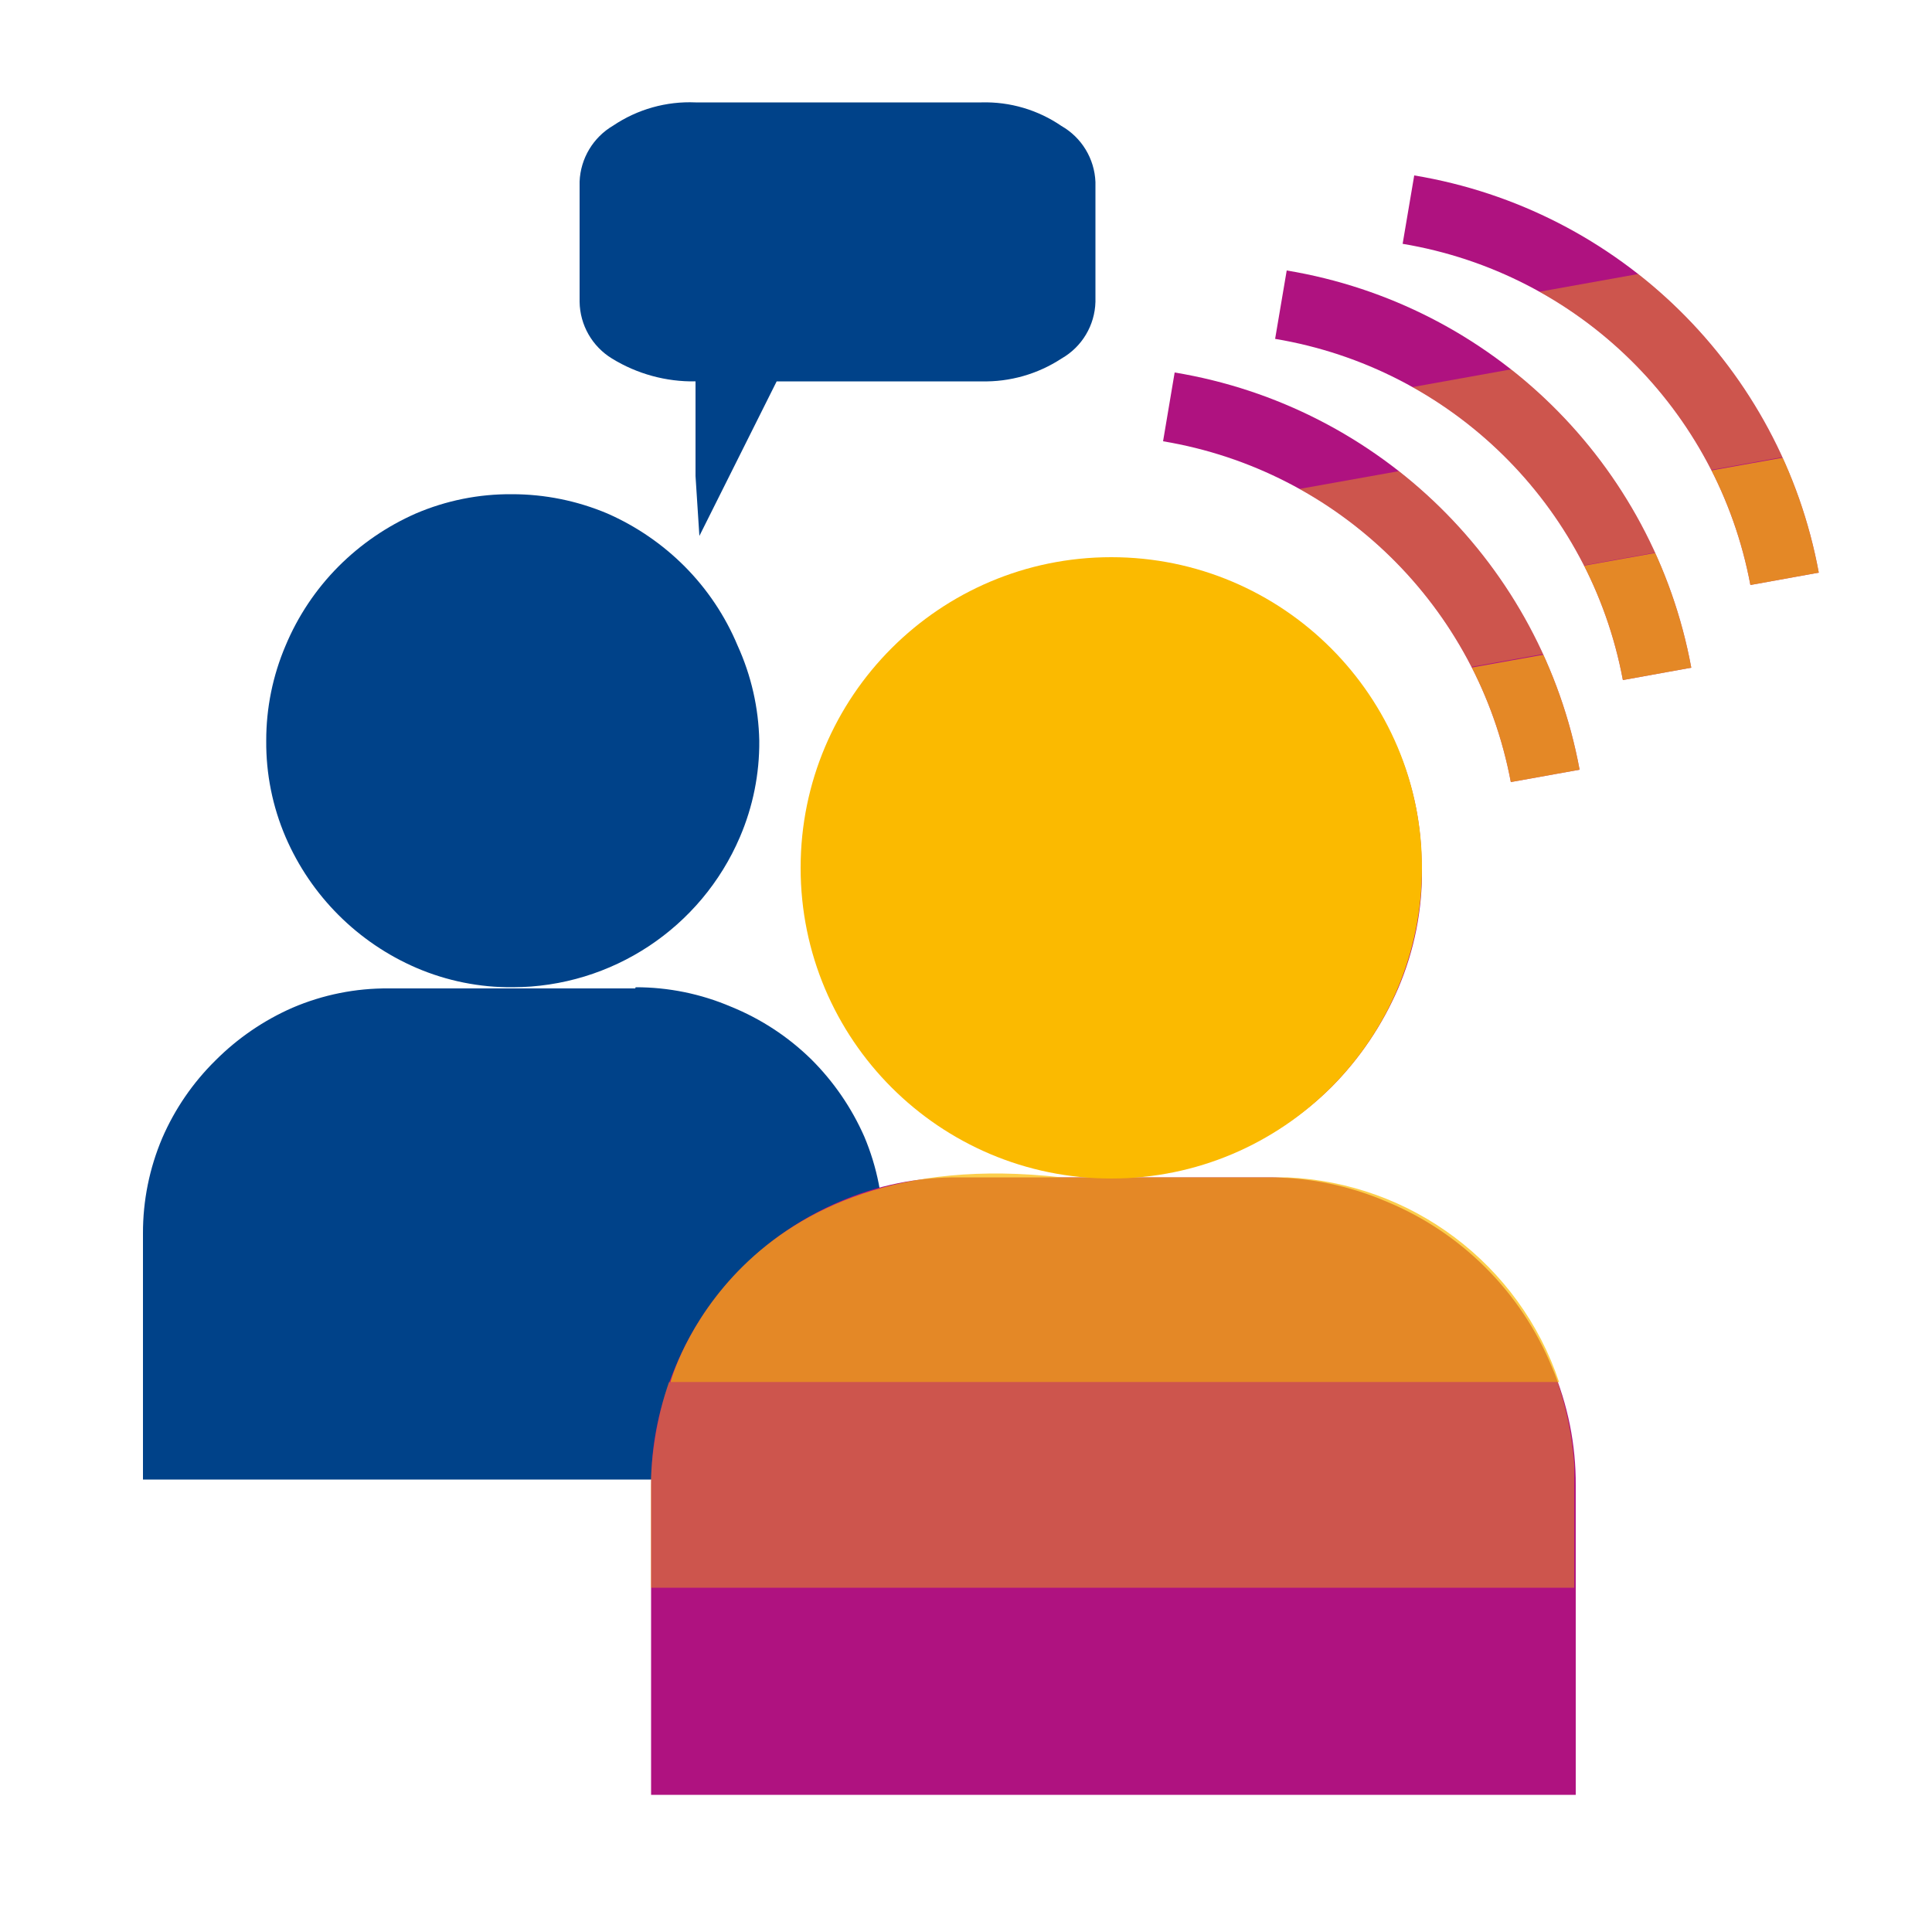
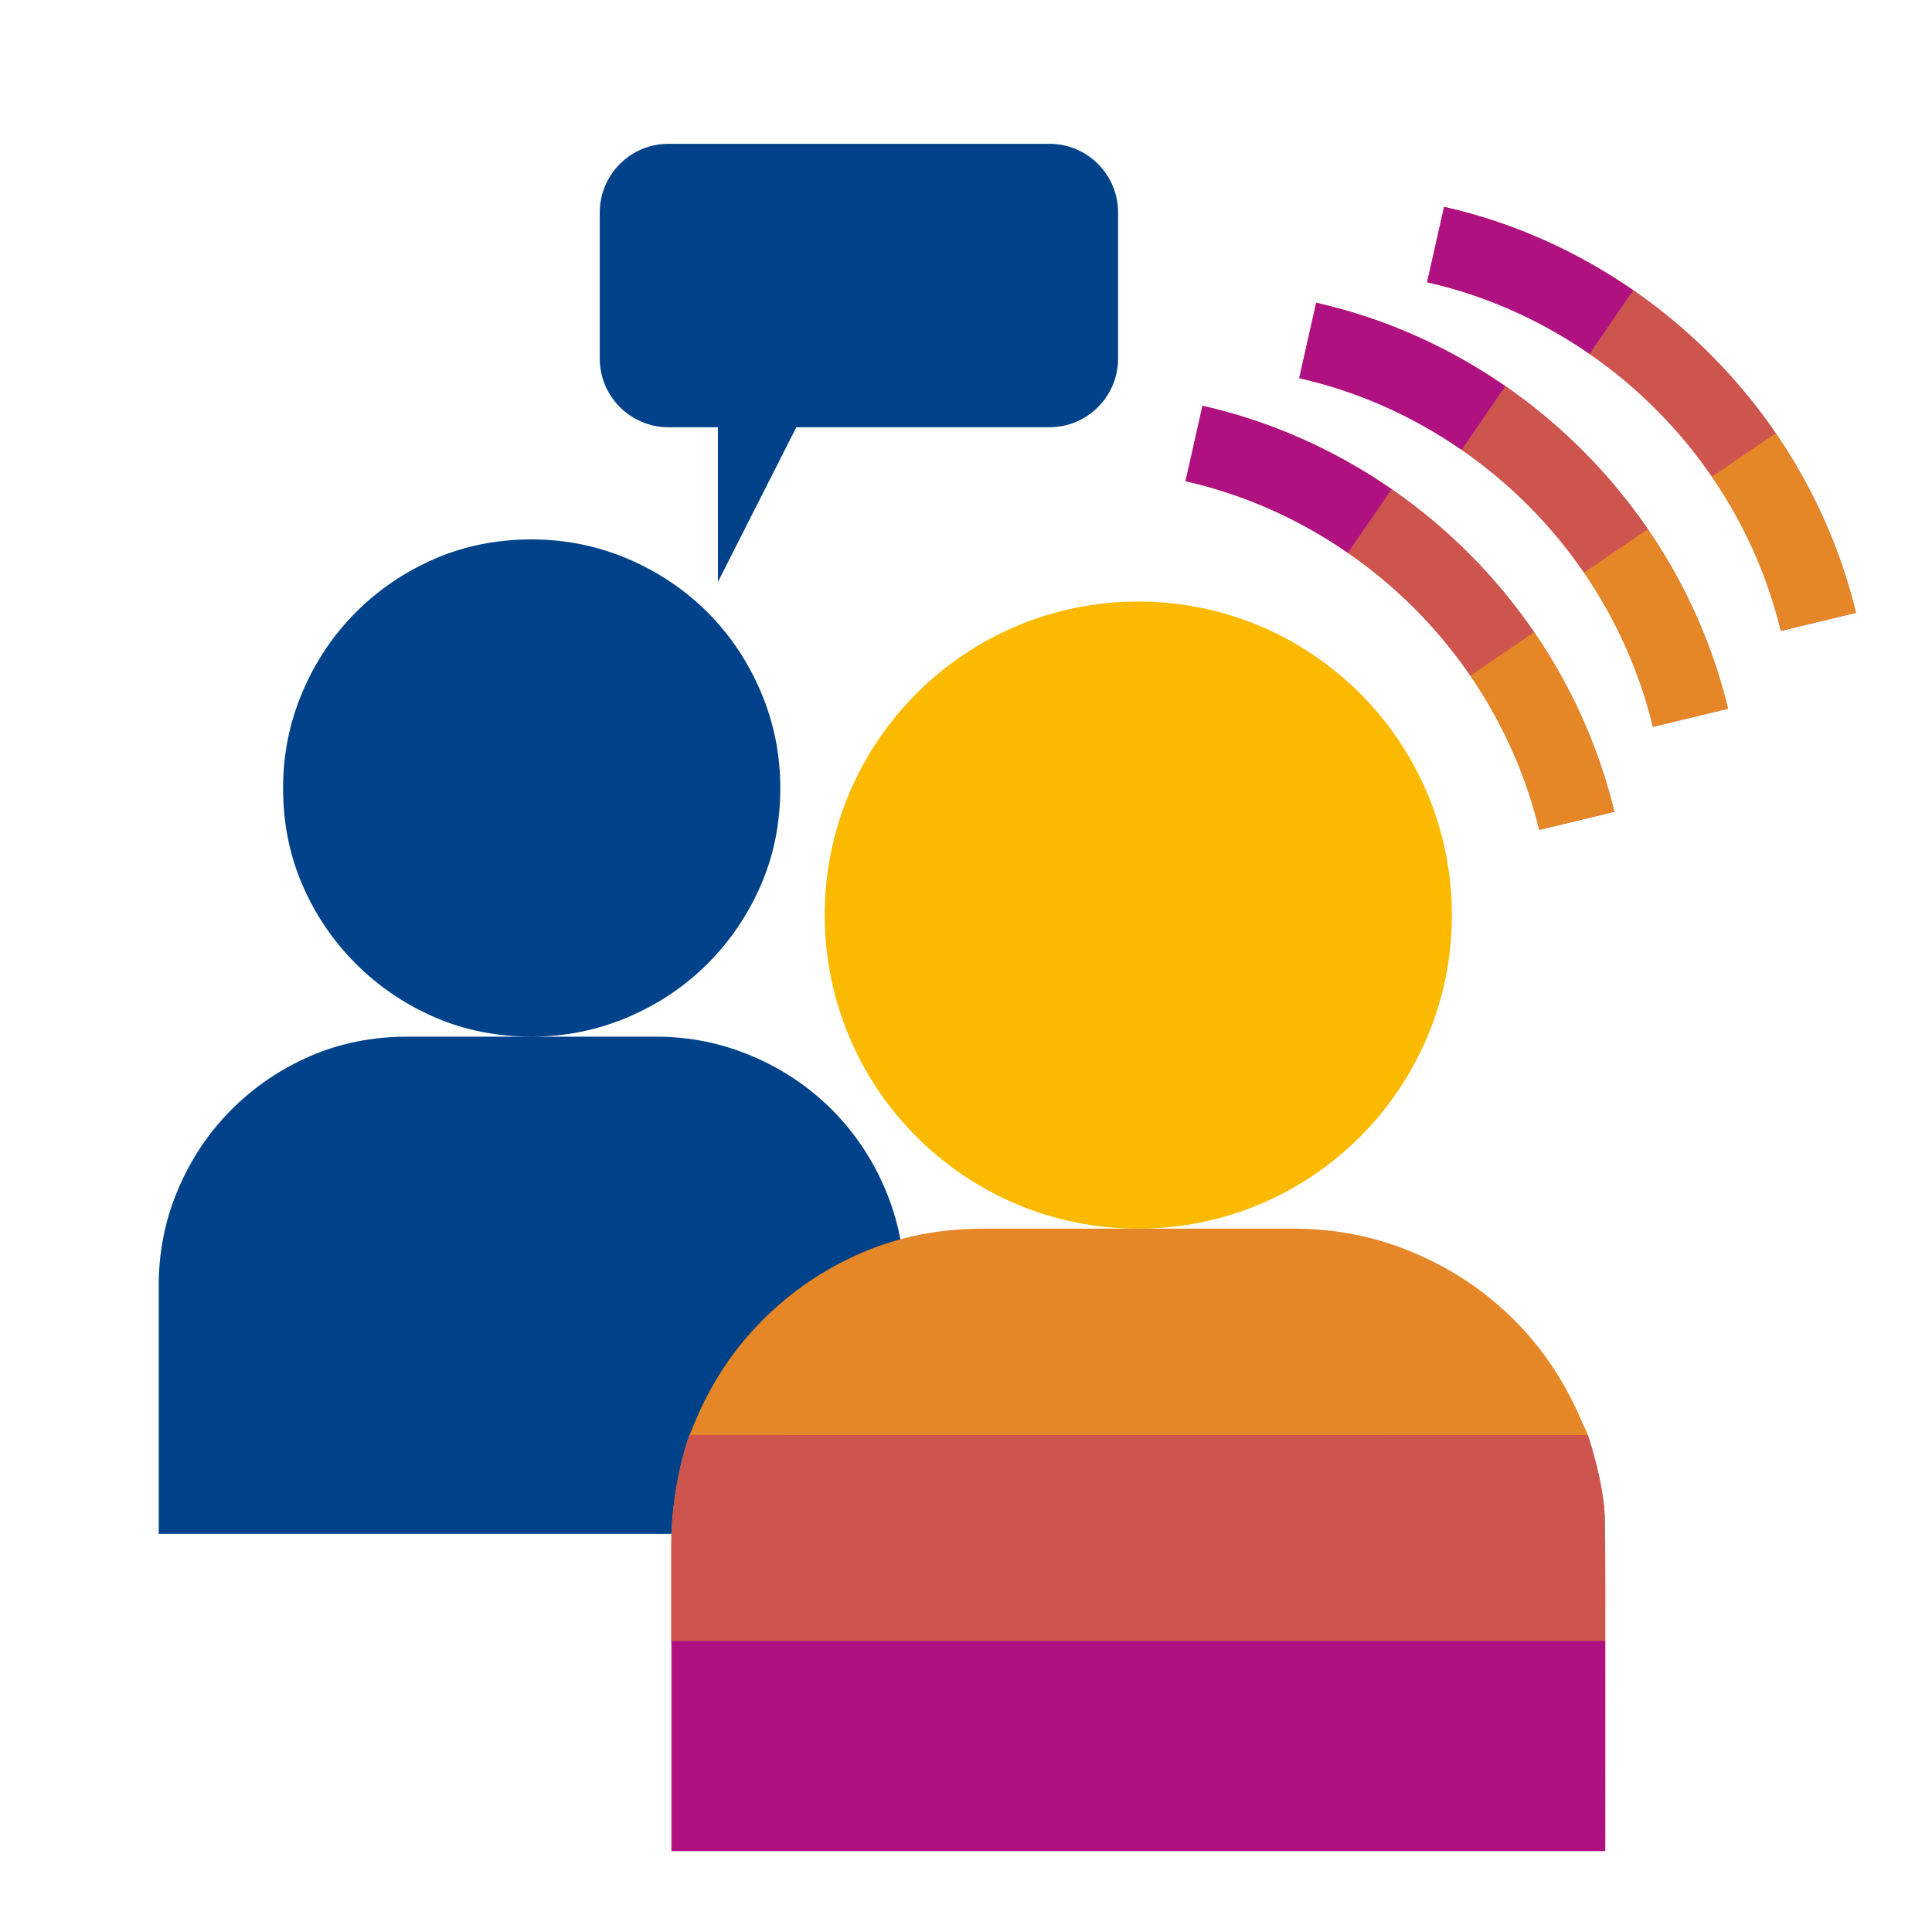
- <svg xmlns="http://www.w3.org/2000/svg" viewBox="0 0 50 50">
-   <style>.A{fill:none}.B{fill:#004289}.C{fill:#af1280}.D,.E,.F{fill:#fbba00}.D{opacity:0.4}.E{opacity:0.7}</style>
-   <defs>
-     <clipPath id="A">
-       <path class="A" d="M42 17.6a11 11 0 0 0-9-8.83L33.3 7a12.77 12.77 0 0 1 10.47 10.28z" />
-     </clipPath>
-     <clipPath id="B">
-       <path class="A" d="M45.3 15.14a11 11 0 0 0-9-8.83l.3-1.77a12.77 12.77 0 0 1 10.47 10.28z" />
-     </clipPath>
-     <clipPath id="C">
-       <path class="A" d="M39.1 20.24a11 11 0 0 0-9-8.82l.3-1.78a12.78 12.78 0 0 1 10.48 10.28z" />
-     </clipPath>
-   </defs>
-   <path class="B" d="M18 12.32V9.87a4 4 0 0 1-2.16-.59A1.75 1.75 0 0 1 15 7.81V4.7a1.76 1.76 0 0 1 .87-1.45 3.54 3.54 0 0 1 2.13-.6h7.4a3.49 3.49 0 0 1 2.07.61 1.75 1.75 0 0 1 .88 1.45v3.1a1.74 1.74 0 0 1-.88 1.47 3.62 3.62 0 0 1-2.07.59h-5.3l-2 4zm-1.55 13.23a6.25 6.25 0 0 1 2.46.5A6.41 6.41 0 0 1 21 27.42a6.54 6.54 0 0 1 1.37 2 6.26 6.26 0 0 1 .49 2.47v6.4H3.7v-6.37a6.27 6.27 0 0 1 .5-2.47 6.37 6.37 0 0 1 1.37-2 6.51 6.51 0 0 1 2-1.37 6.19 6.19 0 0 1 2.49-.5h6.38zm3.2-6.38a6.19 6.19 0 0 1-.5 2.49 6.41 6.41 0 0 1-5.88 3.89 6.19 6.19 0 0 1-2.49-.5 6.48 6.48 0 0 1-3.39-3.39 6.19 6.19 0 0 1-.5-2.49 6.25 6.25 0 0 1 .5-2.46 6.41 6.41 0 0 1 1.37-2.05 6.56 6.56 0 0 1 2-1.37 6.19 6.19 0 0 1 2.49-.5 6.34 6.34 0 0 1 2.47.5 6.54 6.54 0 0 1 2 1.37 6.41 6.41 0 0 1 1.37 2.05 6.25 6.25 0 0 1 .56 2.46z" />
-   <path class="C" d="M32.8 30.47a7.76 7.76 0 0 1 3.09.63 7.88 7.88 0 0 1 4.27 4.27 7.71 7.71 0 0 1 .62 3.08v8H16.85v-8a7.72 7.72 0 0 1 .63-3.08 7.88 7.88 0 0 1 1.71-2.56 8.13 8.13 0 0 1 2.53-1.71 7.62 7.62 0 0 1 3.11-.63h8zm4-8a7.66 7.66 0 0 1-.62 3.12 8.31 8.31 0 0 1-1.71 2.53 8 8 0 0 1-2.56 1.71 7.75 7.75 0 0 1-3.09.62 7.61 7.61 0 0 1-3.11-.62 8.13 8.13 0 0 1-2.53-1.71 8 8 0 0 1-1.71-2.53 7.94 7.94 0 0 1 0-6.2 7.88 7.88 0 0 1 1.71-2.56 8 8 0 0 1 2.53-1.71 7.62 7.62 0 0 1 3.11-.63 7.76 7.76 0 0 1 3.09.63 7.88 7.88 0 0 1 2.56 1.71 8.21 8.21 0 0 1 1.71 2.56 7.67 7.67 0 0 1 .61 3.1z" />
-   <path class="D" d="M16.84 40.94v-2.36a8.93 8.93 0 0 1 .47-2.81h23a8.53 8.53 0 0 1 .43 2.12v3.2h-23.9z" />
-   <path class="E" d="M40.35 35.77h-23s1.66-6.26 10.12-5.3h5.84a7.78 7.78 0 0 1 7.04 5.3z" />
-   <circle class="F" cx="28.76" cy="22.46" r="8.04" />
-   <g clip-path="url(#A)">
-     <path class="C" d="M36.14 20.9A8 8 0 0 1 28 17.36a7.75 7.75 0 0 1-1.16-2.92l-1.4-7.86L49 2.36l1.4 7.86a7.72 7.72 0 0 1-.07 3.14 8.11 8.11 0 0 1-3.42 5 7.88 7.88 0 0 1-3 1.16l-3.93.7z" />
-     <path class="D" d="M50 7.77l.42 2.32a9.19 9.19 0 0 1 0 2.85L27.8 17a8.81 8.81 0 0 1-.8-2l-.58-3.16L50 7.6z" />
-     <path class="E" d="M27.8 17l22.7-4.06s-.54 6.46-9 7l-5.74 1A7.79 7.79 0 0 1 27.79 17z" />
-   </g>
-   <g clip-path="url(#B)">
-     <path class="C" d="M39.43 18.43a7.94 7.94 0 0 1-3.15-.07 8 8 0 0 1-5-3.46 7.75 7.75 0 0 1-1.12-2.9l-1.4-7.86L52.32-.1l1.4 7.86a7.72 7.72 0 0 1-.07 3.14 8.11 8.11 0 0 1-3.42 5 7.88 7.88 0 0 1-3 1.16l-3.93.7z" />
-     <path class="D" d="M53.3 5.3l.42 2.32a9.19 9.19 0 0 1 0 2.85l-22.65 4.06a8.81 8.81 0 0 1-.8-2l-.57-3.16 23.57-4.23z" />
-     <path class="E" d="M31.07 14.54l22.7-4.06s-.54 6.46-9 7l-5.74 1a7.77 7.77 0 0 1-7.95-3.94z" />
-   </g>
-   <g clip-path="url(#C)">
-     <path class="C" d="M33.23,23.53a8,8,0,0,1-3.15-.07,8.13,8.13,0,0,1-2.82-1.24A8.34,8.34,0,0,1,25.12,20,7.85,7.85,0,0,1,24,17.08L22.56,9.22,46.13,5l1.4,7.86A7.77,7.77,0,0,1,47.46,16a7.92,7.92,0,0,1-1.23,2.82A8.22,8.22,0,0,1,44,21a7.65,7.65,0,0,1-3,1.16l-3.92.7Z" />
-     <path class="D" d="M47.1 10.4l.4 2.33a8.78 8.78 0 0 1 0 2.84l-22.65 4.06a9 9 0 0 1-.79-2l-.58-3.16 23.58-4.22z" />
-     <path class="E" d="M24.87 19.64l22.7-4.06s-.53 6.46-9 7l-5.74 1a7.8 7.8 0 0 1-7.95-3.94z" />
-   </g>
+ <svg xmlns="http://www.w3.org/2000/svg" enable-background="new 0 0 50 50" viewBox="0 0 50 50">
+   <path d="m0 0h50v50h-50z" fill="none" />
+   <path d="m16.977 26.829c.871 0 1.7.168 2.488.503.787.335 1.474.797 2.061 1.382.586.587 1.047 1.274 1.382 2.061.335.788.503 1.617.503 2.488v6.434h-19.303v-6.434c0-.871.167-1.7.503-2.488.335-.787.796-1.474 1.382-2.061.586-.586 1.265-1.047 2.036-1.382.77-.334 1.609-.503 2.513-.503h3.217zm3.217-6.435c0 .905-.168 1.743-.503 2.513-.335.771-.796 1.45-1.382 2.036-.587.587-1.274 1.048-2.061 1.382-.788.335-1.617.503-2.488.503-.905 0-1.743-.167-2.513-.503-.771-.334-1.45-.796-2.036-1.382-.587-.586-1.048-1.264-1.382-2.036-.335-.77-.503-1.609-.503-2.513 0-.871.167-1.7.503-2.488.335-.787.796-1.474 1.382-2.061.586-.586 1.265-1.047 2.036-1.382.77-.334 1.609-.503 2.513-.503.871 0 1.7.168 2.488.503.787.335 1.474.797 2.061 1.382.586.587 1.047 1.274 1.382 2.061.335.788.503 1.617.503 2.488z" fill="#004289" />
+   <circle cx="29.459" cy="23.683" fill="#fbba00" r="8.115" />
+   <path d="m39.836 21.477c-1.08-4.472-4.674-8.013-9.155-9.023l.439-1.951c5.219 1.176 9.403 5.3 10.659 10.506z" fill="#cd554d" />
+   <path d="m34.885 14.311 1.131-1.646c-1.464-1.012-3.117-1.762-4.896-2.163l-.439 1.951c1.527.345 2.947.989 4.204 1.858z" fill="#af1280" />
+   <path d="m36.016 12.665-1.131 1.646c1.238.856 2.315 1.933 3.166 3.176l1.651-1.125c-.991-1.446-2.244-2.7-3.686-3.697z" fill="#cd554d" />
+   <path d="m38.051 17.488c.82 1.197 1.435 2.543 1.784 3.989l1.943-.469c-.406-1.684-1.122-3.251-2.077-4.646z" fill="#e58727" />
+   <path d="m42.778 18.81c-1.08-4.472-4.674-8.013-9.155-9.023l.439-1.951c5.219 1.176 9.403 5.3 10.659 10.506z" fill="#cd554d" />
+   <path d="m37.828 11.645 1.131-1.646c-1.464-1.012-3.117-1.762-4.896-2.163l-.439 1.951c1.526.344 2.947.989 4.204 1.858z" fill="#af1280" />
+   <path d="m38.959 9.999-1.131 1.646c1.238.856 2.315 1.933 3.166 3.176l1.651-1.125c-.992-1.447-2.245-2.7-3.686-3.697z" fill="#cd554d" />
+   <path d="m40.994 14.821c.82 1.197 1.435 2.543 1.784 3.989l1.943-.469c-.406-1.684-1.122-3.251-2.077-4.646z" fill="#e58727" />
+   <path d="m46.088 16.328c-1.08-4.472-4.674-8.013-9.155-9.023l.439-1.951c5.219 1.176 9.403 5.3 10.659 10.506z" fill="#cd554d" />
+   <path d="m41.138 9.162 1.131-1.646c-1.464-1.012-3.117-1.762-4.896-2.163l-.439 1.951c1.527.345 2.947.989 4.204 1.858z" fill="#af1280" />
+   <path d="m42.269 7.516-1.131 1.646c1.238.856 2.315 1.933 3.166 3.176l1.651-1.125c-.992-1.447-2.245-2.7-3.686-3.697z" fill="#cd554d" />
+   <path d="m44.304 12.338c.82 1.197 1.435 2.543 1.784 3.989l1.943-.469c-.406-1.684-1.122-3.251-2.077-4.646z" fill="#e58727" />
+   <path d="m41.532 39.278c-.029-.939-.436-2.135-.436-2.135-.047-.13-.128-.277-.182-.406-.421-.985-.997-1.845-1.731-2.58-.734-.734-1.594-1.31-2.58-1.73s-2.023-.629-3.114-.629h-4.027-4.025c-1.133 0-2.182.21-3.147.629-.965.42-1.814.996-2.547 1.73-.735.735-1.311 1.594-1.731 2.58-.052.124-.159.381-.167.399h-.003s-.47 1.269-.47 2.834v2.384.167l24.17.003c.001.001.012-2.524-.01-3.246z" fill="#e58727" />
+   <path d="m17.373 42.354s0-1.788 0-2.384c0-1.565.47-2.834.47-2.834l23.253.006s.407 1.197.436 2.135c.022.722.011 8.627.011 8.627h-24.17z" fill="#cd554d" />
+   <path d="m17.384 42.468h24.159v5.436h-24.159z" fill="#af1280" />
+   <path d="m27.158 3.722h-1.203-7.452-1.203c-.982 0-1.778.796-1.778 1.778v.304 3.124.351c0 .982.796 1.778 1.778 1.778h1.279v2.426h.001v1.577l2.029-4.003h6.549c.982 0 1.778-.796 1.778-1.778v-.351-3.124-.304c0-.982-.796-1.778-1.778-1.778z" fill="#004289" />
</svg>
